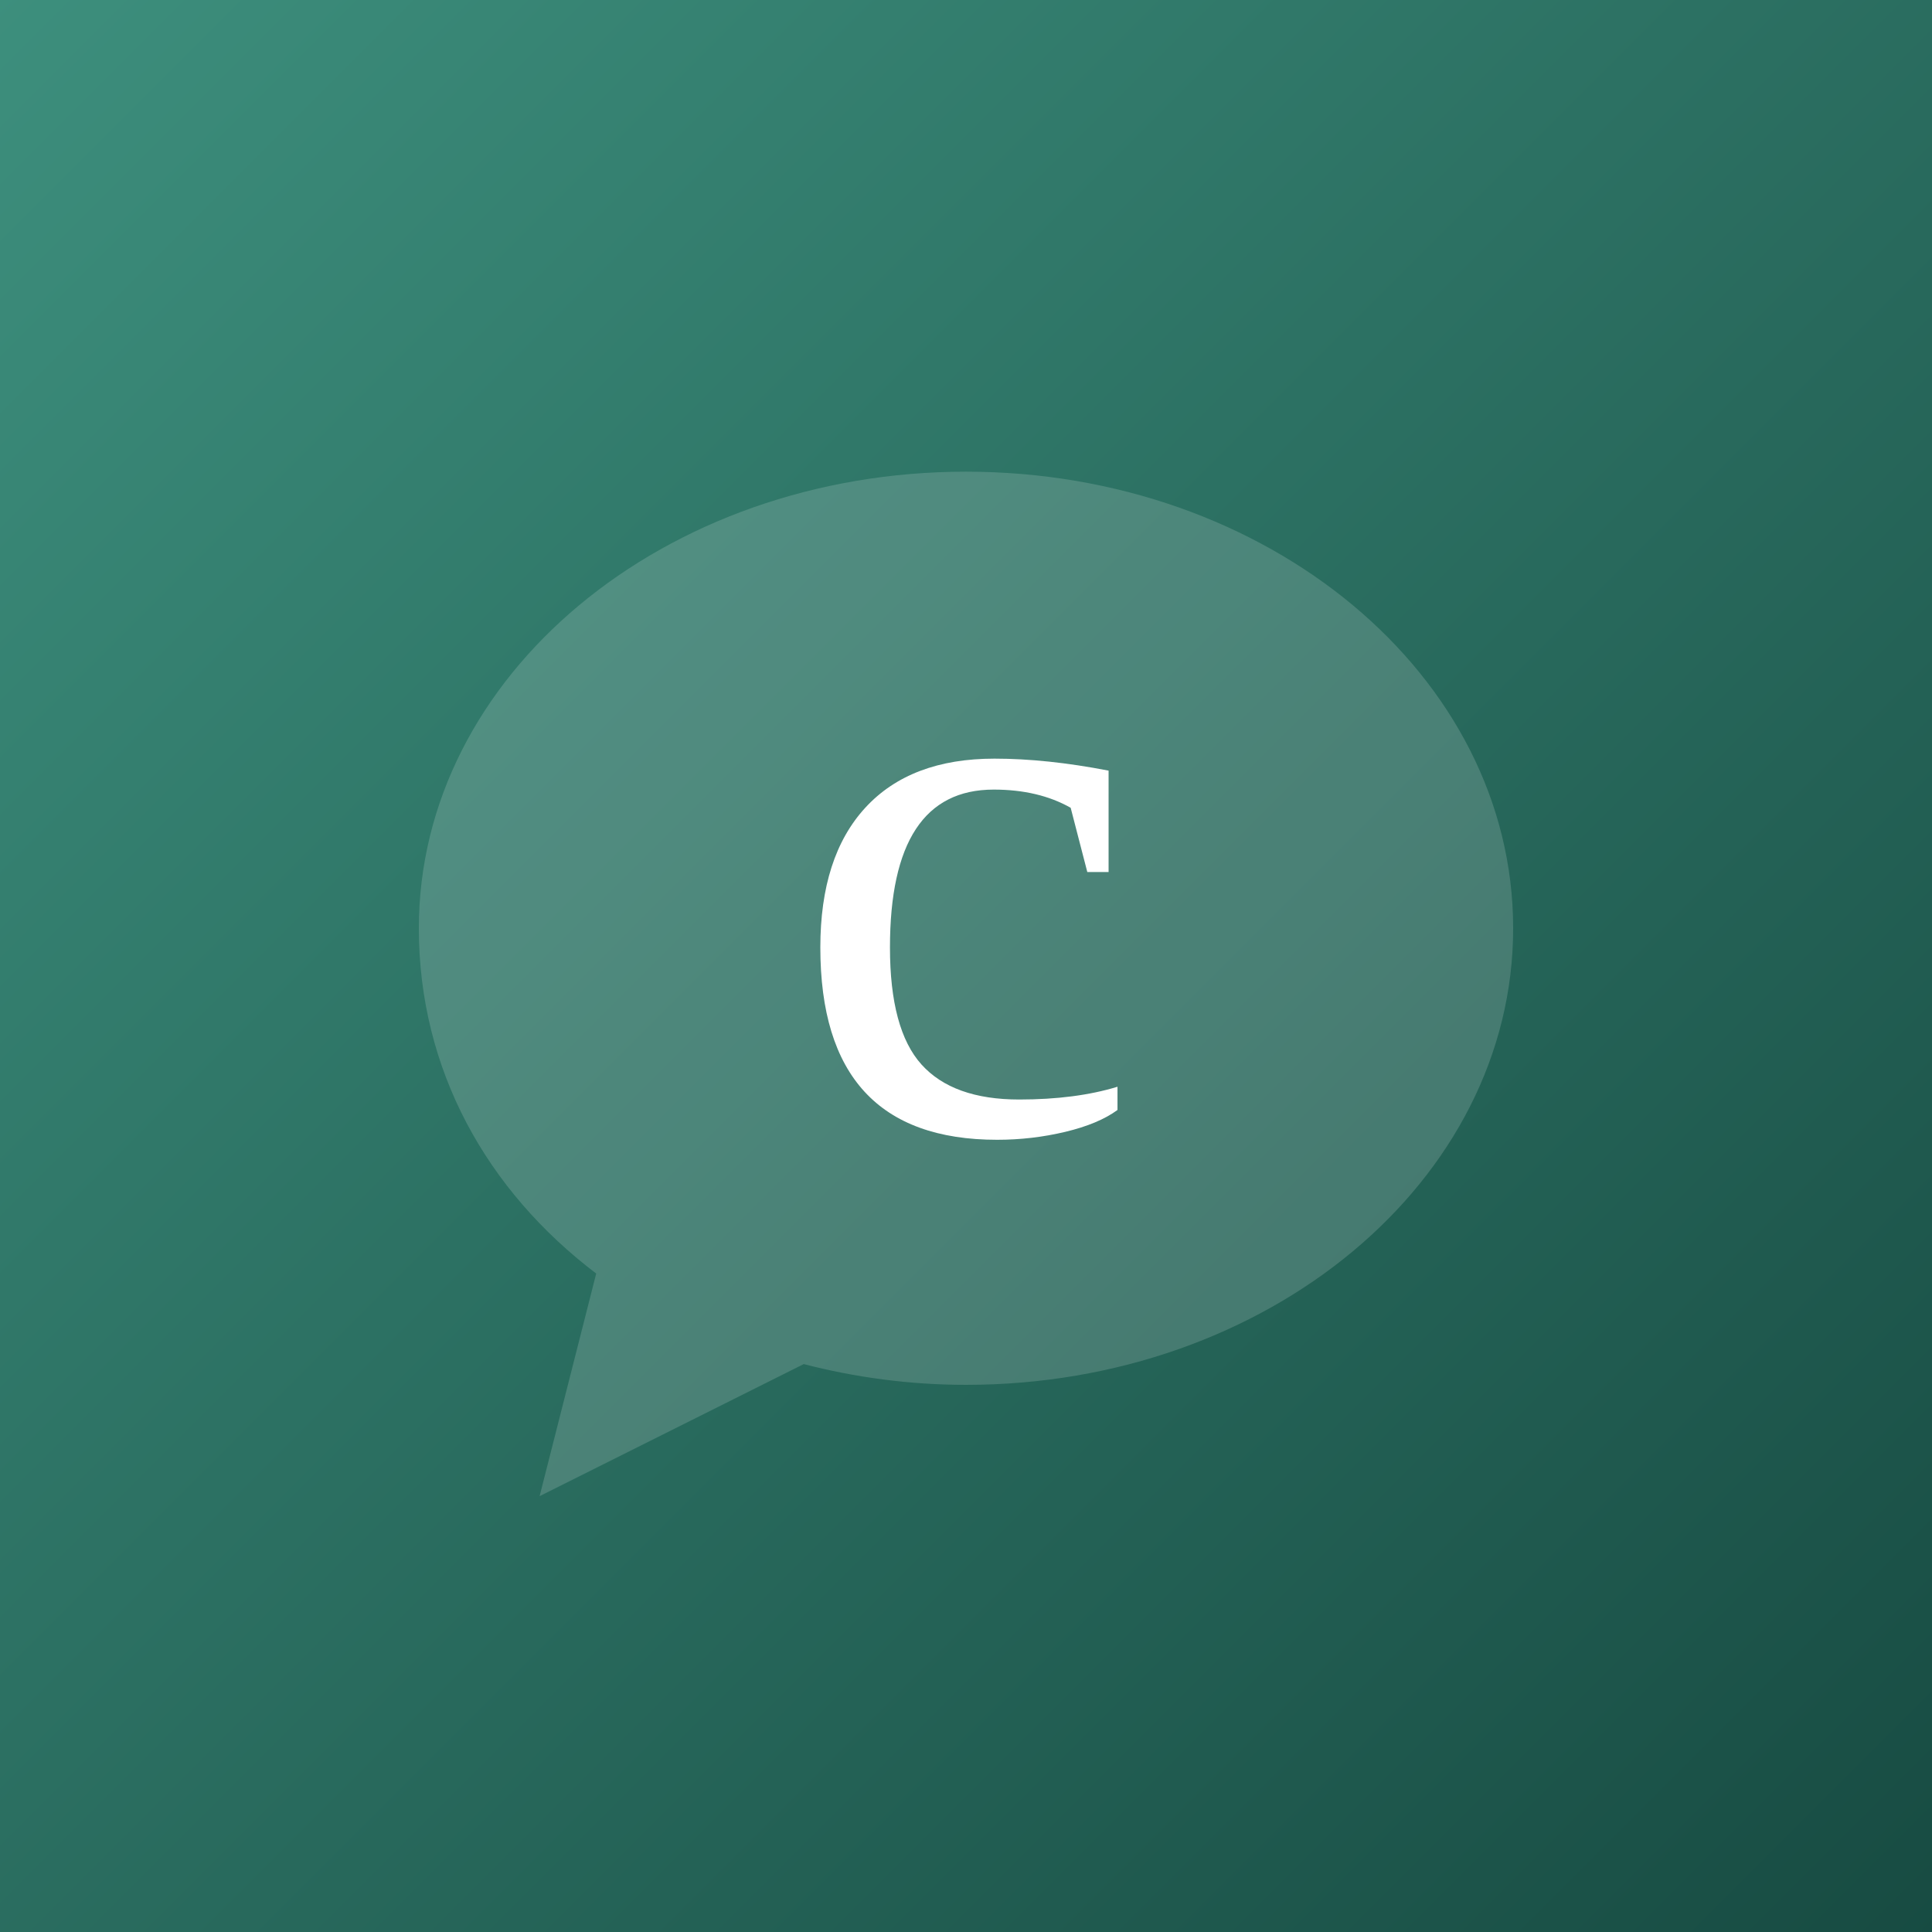
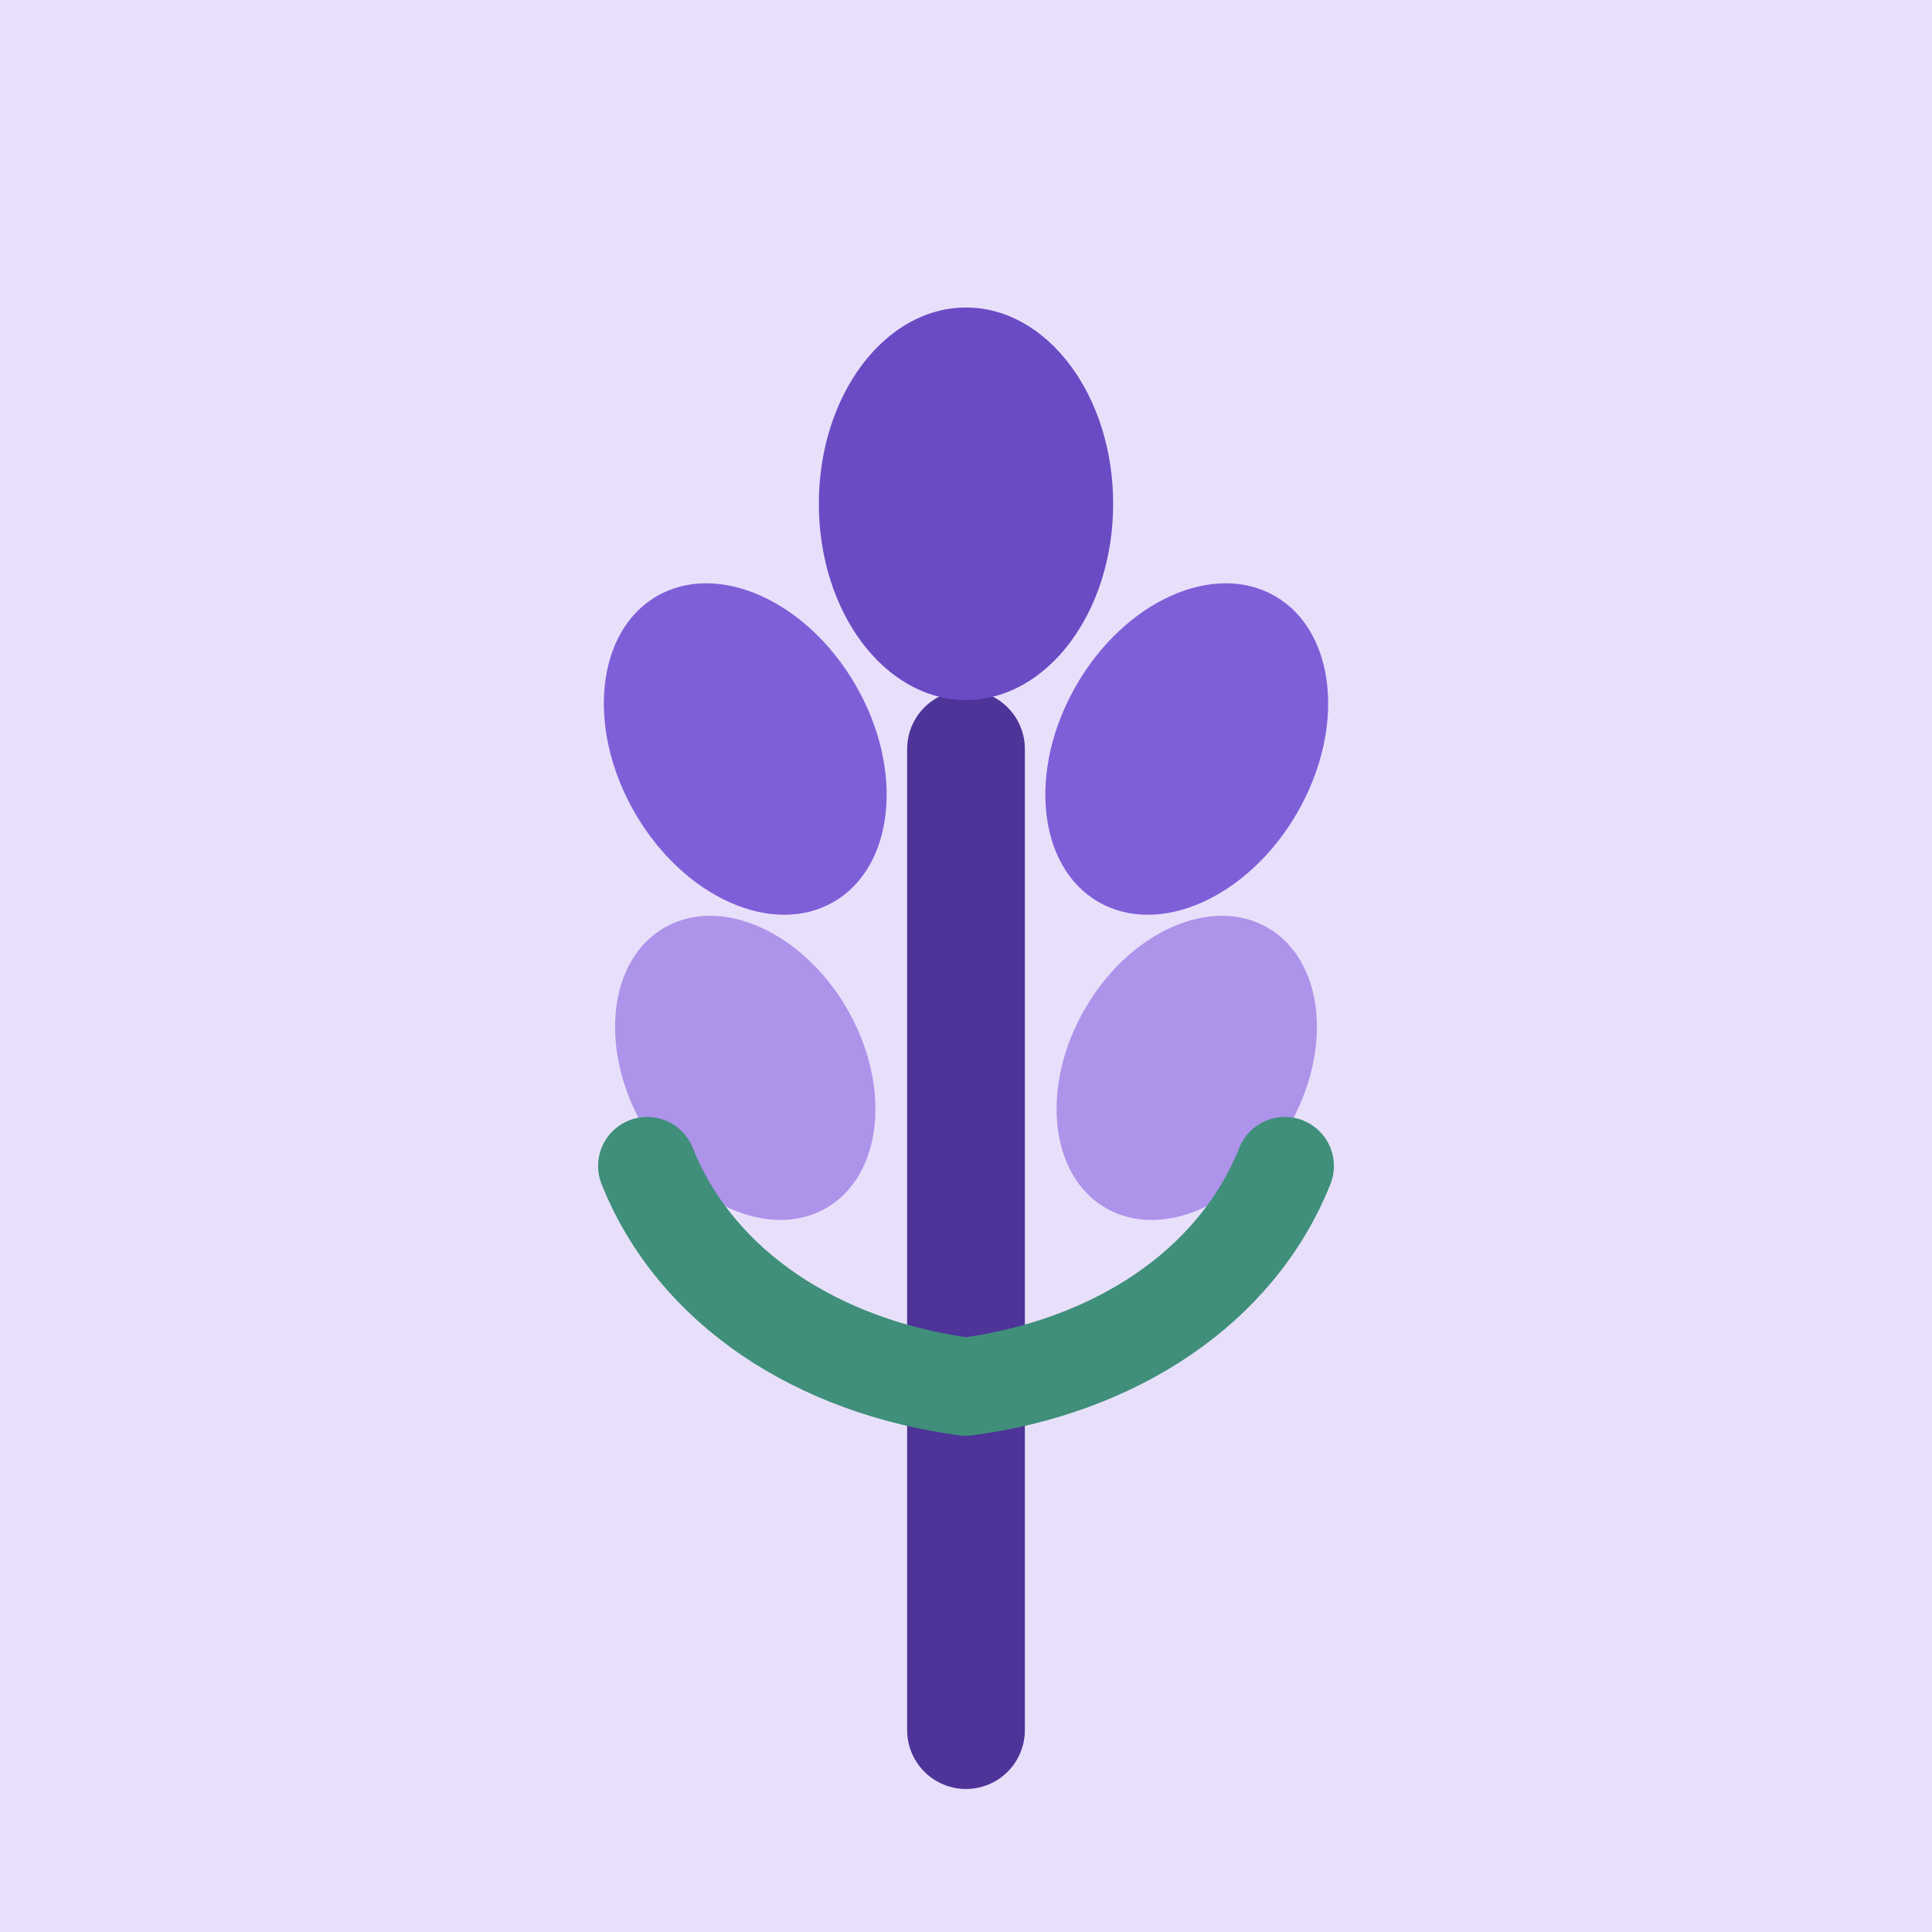
<svg xmlns="http://www.w3.org/2000/svg" width="1024" height="1024" viewBox="0 0 1024 1024">
-   <defs>
-     <linearGradient id="g" x1="0" y1="0" x2="1" y2="1">
-       <stop offset="0" stop-color="#3d8f7d" />
-       <stop offset="1" stop-color="#174b42" />
-     </linearGradient>
-   </defs>
-   <rect width="1024" height="1024" fill="url(#g)" />
-   <path d="M512 250c160 0 290 108 290 242s-130 242-290 242c-30 0-59-4-86-11l-140 70 30-118c-58-44-94-108-94-183 0-134 130-242 290-242z" fill="#ffffff" opacity=".16" />
-   <text x="512" y="600" text-anchor="middle" font-family="Georgia, 'Times New Roman', serif" font-size="420" fill="#ffffff">c</text>
+   <rect width="1024" height="1024" fill="#E8E0FA" />
+   <g transform="translate(512 540) scale(26) translate(-20 -19.5)">
+     <path d="M20 34V14" fill="none" stroke="#4E3399" stroke-width="2.4" stroke-linecap="round" />
+     <ellipse cx="20" cy="9" rx="3" ry="4" fill="#6A4BC4" />
+     <ellipse cx="15.5" cy="14" rx="2.6" ry="3.6" transform="rotate(-30 15.5 14)" fill="#7F5FD8" />
+     <ellipse cx="24.5" cy="14" rx="2.6" ry="3.6" transform="rotate(30 24.5 14)" fill="#7F5FD8" />
+     <ellipse cx="15.5" cy="20.5" rx="2.4" ry="3.3" transform="rotate(-30 15.5 20.5)" fill="#AE93EA" />
+     <ellipse cx="24.5" cy="20.5" rx="2.4" ry="3.3" transform="rotate(30 24.5 20.5)" fill="#AE93EA" />
+     <path d="M20 27c-3-.4-5.5-2-6.5-4.5M20 27c3-.4 5.5-2 6.5-4.5" fill="none" stroke="#3F8F7A" stroke-width="2" stroke-linecap="round" />
+   </g>
</svg>
